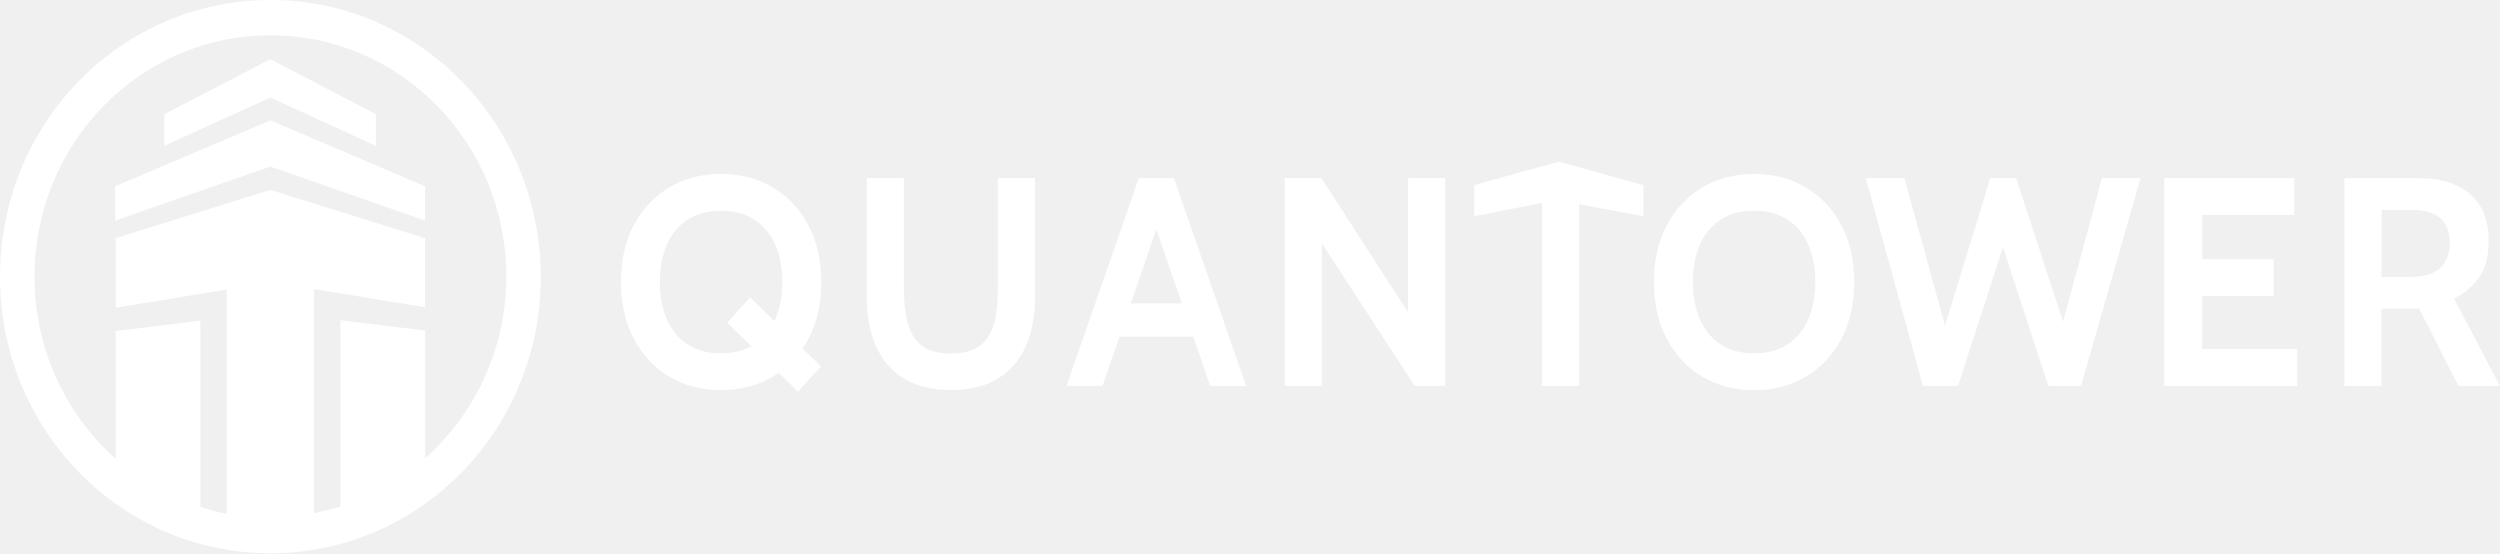
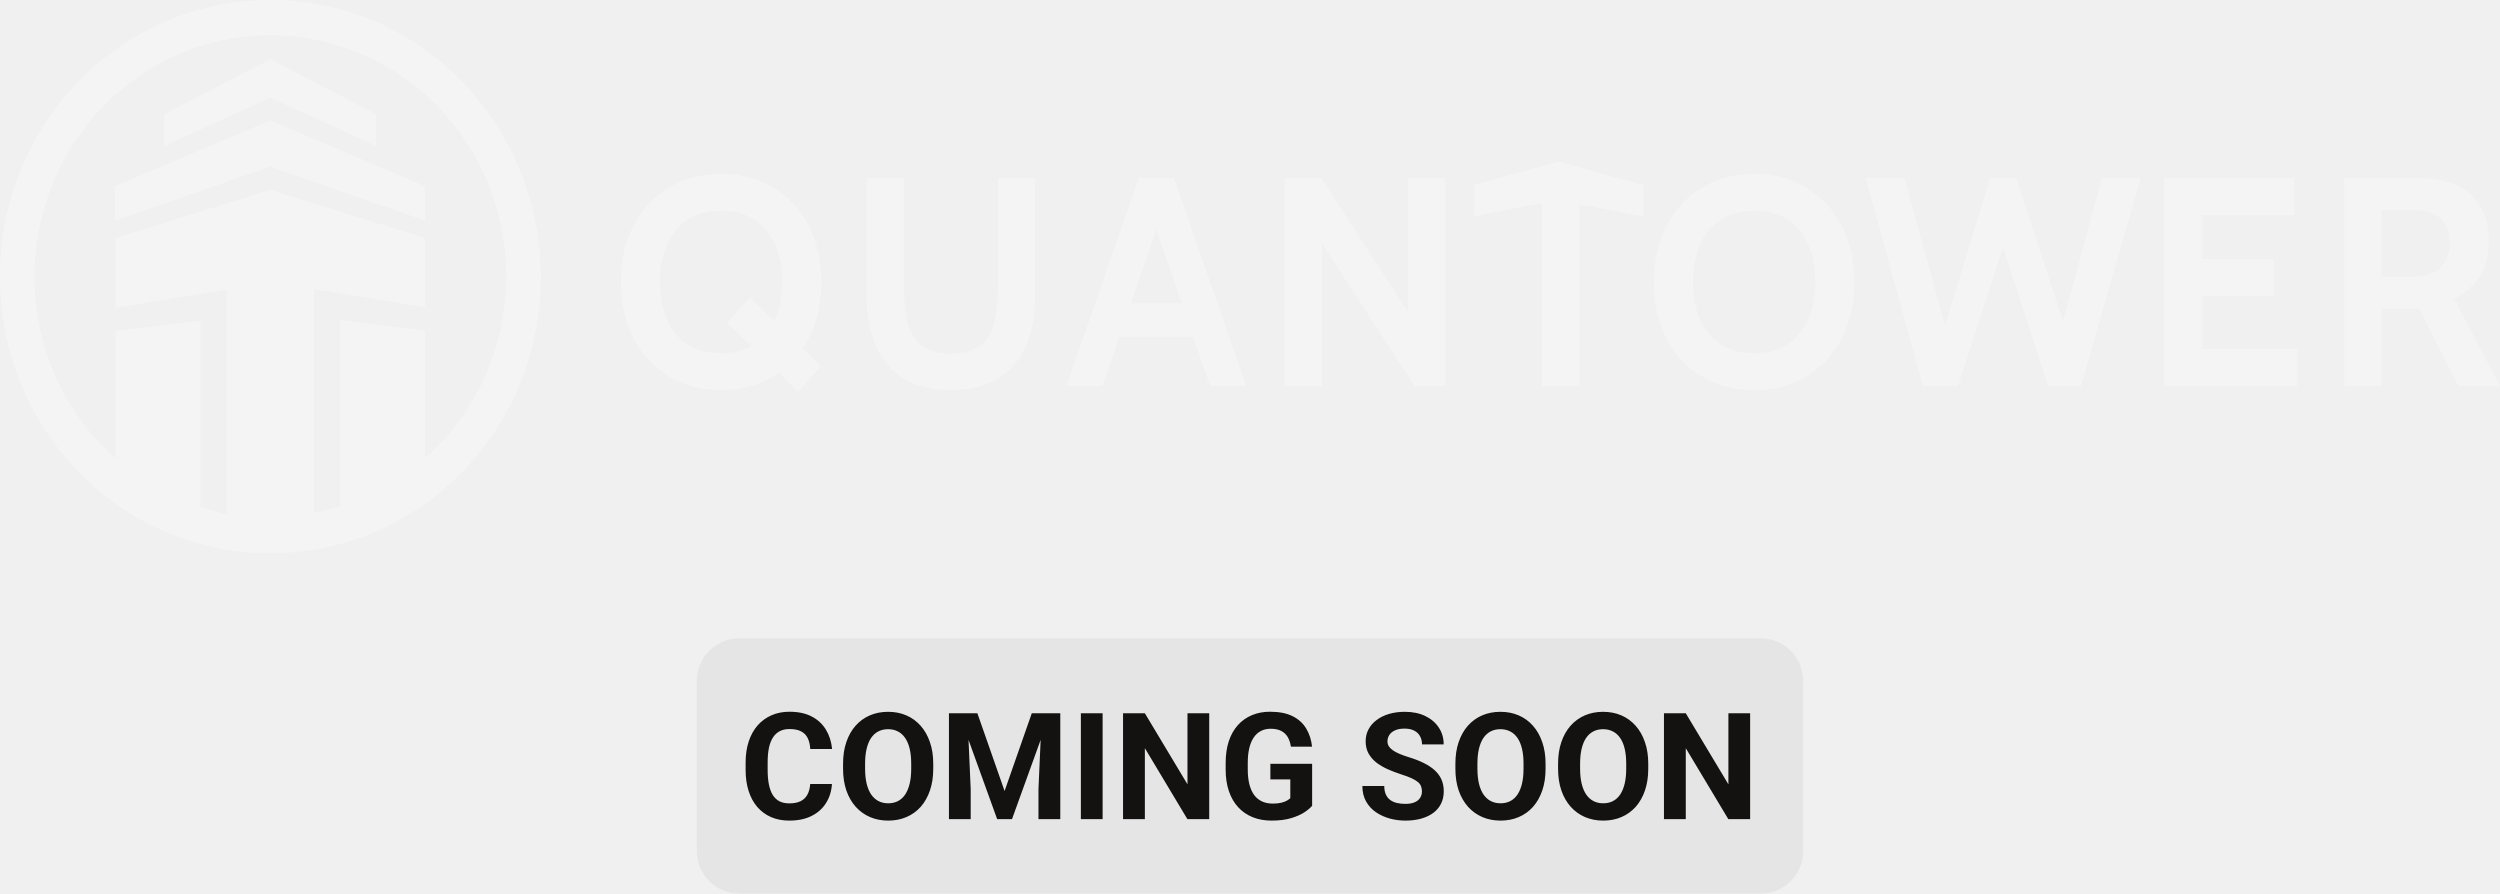
- <svg xmlns="http://www.w3.org/2000/svg" width="235" height="52" viewBox="0 0 235 52" fill="none">
-   <g clip-path="url(#clip0_4796_6756)">
+ <svg xmlns="http://www.w3.org/2000/svg" width="235" height="84" viewBox="0 0 235 84" fill="none">
+   <g opacity="0.3" clip-path="url(#clip0_11624_14251)">
    <path d="M25.418 0C11.349 0 0 11.61 0 26.002C0 40.395 11.349 52.005 25.418 52.005C39.487 52.005 50.836 40.395 50.836 26.002C50.788 11.61 39.439 0 25.418 0ZM39.96 43.075V31.074L31.996 30.096V47.608C31.183 47.853 30.375 48.048 29.515 48.244V27.171L39.956 28.878V22.388L25.413 17.85L10.871 22.388V28.927L21.316 27.22V48.293C20.456 48.146 19.648 47.902 18.835 47.657V30.145L10.871 31.118V43.119C6.196 38.972 3.241 32.825 3.241 25.998C3.241 13.463 13.161 3.316 25.418 3.316C37.675 3.316 47.59 13.463 47.59 25.998C47.59 32.825 44.636 38.923 39.96 43.07V43.075ZM10.823 17.513V20.731L25.413 15.659L39.956 20.731V17.513L25.413 11.316L10.823 17.513ZM230.688 28.071C231.663 27.577 232.447 26.907 233.045 26.066C233.642 25.225 233.934 24.09 233.934 22.657C233.934 21.317 233.661 20.212 233.117 19.337C232.572 18.461 231.807 17.811 230.822 17.386C229.837 16.955 228.68 16.745 227.361 16.745H220.376V36.277H223.866V29.02H227.413L231.094 36.277H234.995L230.683 28.071H230.688ZM229.436 25.132C228.871 25.733 227.872 26.037 226.433 26.037H223.871V19.728H226.572C227.934 19.728 228.895 20.002 229.45 20.555C230.004 21.107 230.282 21.875 230.282 22.853C230.282 23.772 230 24.53 229.436 25.132ZM77.196 26.511C77.196 24.467 76.789 22.677 75.981 21.156C75.173 19.635 74.06 18.452 72.64 17.61C71.22 16.769 69.604 16.349 67.783 16.349C65.961 16.349 64.346 16.769 62.926 17.61C61.506 18.452 60.392 19.635 59.584 21.156C58.776 22.677 58.37 24.462 58.37 26.511C58.37 28.56 58.776 30.34 59.584 31.861C60.392 33.382 61.506 34.566 62.926 35.407C64.346 36.248 65.961 36.673 67.783 36.673C69.604 36.673 71.22 36.248 72.64 35.407C72.831 35.294 73.017 35.172 73.199 35.045L75.016 36.81L77.172 34.438L75.441 32.756C75.632 32.472 75.819 32.174 75.986 31.861C76.794 30.34 77.2 28.56 77.2 26.511H77.196ZM72.898 29.964C72.864 30.042 72.826 30.105 72.788 30.179L70.508 27.963L68.352 30.335L70.618 32.541C69.824 32.976 68.887 33.211 67.778 33.211C66.506 33.211 65.44 32.922 64.585 32.345C63.729 31.768 63.088 30.971 62.663 29.964C62.237 28.956 62.022 27.807 62.022 26.511C62.022 25.215 62.237 24.066 62.663 23.053C63.088 22.046 63.729 21.254 64.585 20.677C65.44 20.1 66.502 19.811 67.778 19.811C69.054 19.811 70.116 20.1 70.971 20.677C71.827 21.254 72.468 22.046 72.893 23.053C73.319 24.061 73.534 25.215 73.534 26.511C73.534 27.807 73.319 28.951 72.893 29.964H72.898ZM169.741 17.615C168.322 16.774 166.706 16.354 164.884 16.354C163.063 16.354 161.447 16.774 160.027 17.615C158.608 18.456 157.494 19.64 156.686 21.161C155.878 22.682 155.472 24.467 155.472 26.516C155.472 28.565 155.878 30.345 156.686 31.866C157.494 33.387 158.608 34.571 160.027 35.412C161.447 36.253 163.063 36.678 164.884 36.678C166.706 36.678 168.322 36.253 169.741 35.412C171.161 34.571 172.275 33.387 173.083 31.866C173.891 30.345 174.297 28.565 174.297 26.516C174.297 24.467 173.891 22.682 173.083 21.161C172.275 19.64 171.161 18.456 169.741 17.615ZM169.999 29.964C169.574 30.971 168.929 31.768 168.078 32.345C167.222 32.922 166.161 33.211 164.884 33.211C163.608 33.211 162.547 32.922 161.691 32.345C160.835 31.768 160.195 30.971 159.769 29.964C159.344 28.956 159.129 27.807 159.129 26.511C159.129 25.215 159.344 24.066 159.769 23.053C160.195 22.046 160.835 21.254 161.691 20.677C162.547 20.1 163.608 19.811 164.884 19.811C166.161 19.811 167.222 20.1 168.078 20.677C168.933 21.254 169.574 22.046 169.999 23.053C170.425 24.061 170.64 25.215 170.64 26.511C170.64 27.807 170.425 28.951 169.999 29.964ZM35.333 13.708V10.735L25.413 5.565L15.446 10.735V13.708L25.413 9.17L35.333 13.708ZM138.577 17.4V20.325L144.95 19.078V36.272H148.439V19.195L154.477 20.325V17.4L146.527 15.195L138.577 17.4ZM93.808 26.98C93.808 27.91 93.751 28.756 93.631 29.524C93.511 30.291 93.301 30.952 92.986 31.504C92.67 32.057 92.221 32.487 91.638 32.785C91.054 33.084 90.304 33.23 89.386 33.23C88.468 33.23 87.718 33.084 87.134 32.785C86.551 32.487 86.106 32.062 85.791 31.504C85.475 30.952 85.26 30.291 85.141 29.524C85.021 28.756 84.964 27.91 84.964 26.98V16.74H81.474V27.9C81.474 29.665 81.761 31.206 82.335 32.517C82.908 33.827 83.778 34.844 84.95 35.573C86.116 36.297 87.598 36.664 89.386 36.664C91.174 36.664 92.66 36.302 93.827 35.573C94.993 34.849 95.863 33.827 96.437 32.517C97.011 31.206 97.298 29.665 97.298 27.9V16.74H93.808V26.98ZM132.358 29.352L124.202 16.74H120.765V36.272H124.255V22.878L132.984 36.272H135.848V16.74H132.358V29.352ZM193.931 30.247L189.514 16.74H187.085L182.83 30.609L179.011 16.74H175.382L180.756 36.272H184.054L188.28 23.239L192.535 36.272H195.618L201.211 16.74H197.583L193.926 30.247H193.931ZM207.01 27.822H213.722V24.359H207.01V20.202H215.658V16.74H203.439V36.272H215.931V32.81H207.01V27.817V27.822ZM107.045 16.745L100.252 36.277H103.637L105.228 31.646H112.165L113.757 36.277H117.141L110.348 16.745H107.05H107.045ZM106.299 28.521L108.694 21.542L111.089 28.521H106.299Z" fill="white" />
  </g>
+   <path d="M65.5 64C65.5 61.791 67.291 60 69.5 60H165.5C167.709 60 169.5 61.791 169.5 64V80C169.5 82.209 167.709 84 165.5 84H69.5C67.291 84 65.5 82.209 65.5 80V64Z" fill="#E5E5E5" />
+   <path d="M76.158 73.698H78.202C78.161 74.368 77.977 74.963 77.648 75.482C77.325 76.002 76.871 76.408 76.288 76.699C75.709 76.991 75.012 77.137 74.196 77.137C73.558 77.137 72.986 77.027 72.481 76.809C71.975 76.585 71.542 76.266 71.182 75.852C70.826 75.437 70.555 74.936 70.368 74.348C70.181 73.76 70.088 73.101 70.088 72.372V71.682C70.088 70.953 70.184 70.294 70.375 69.706C70.571 69.114 70.849 68.61 71.209 68.195C71.574 67.781 72.009 67.462 72.515 67.238C73.02 67.015 73.586 66.903 74.21 66.903C75.039 66.903 75.739 67.054 76.309 67.355C76.883 67.655 77.327 68.07 77.642 68.599C77.961 69.127 78.152 69.729 78.216 70.403H76.165C76.142 70.002 76.062 69.663 75.926 69.385C75.789 69.102 75.582 68.89 75.304 68.749C75.03 68.603 74.666 68.53 74.21 68.53C73.868 68.53 73.57 68.594 73.314 68.722C73.059 68.849 72.845 69.043 72.672 69.303C72.499 69.562 72.369 69.891 72.282 70.287C72.2 70.679 72.159 71.139 72.159 71.668V72.372C72.159 72.887 72.198 73.341 72.275 73.732C72.353 74.12 72.471 74.448 72.631 74.717C72.795 74.981 73.005 75.182 73.26 75.318C73.519 75.451 73.832 75.517 74.196 75.517C74.625 75.517 74.978 75.448 75.256 75.311C75.534 75.175 75.746 74.972 75.892 74.703C76.042 74.434 76.131 74.099 76.158 73.698ZM87.725 71.791V72.263C87.725 73.019 87.622 73.698 87.417 74.3C87.212 74.901 86.922 75.414 86.549 75.838C86.175 76.257 85.728 76.579 85.209 76.802C84.694 77.025 84.122 77.137 83.493 77.137C82.869 77.137 82.297 77.025 81.777 76.802C81.262 76.579 80.816 76.257 80.438 75.838C80.059 75.414 79.765 74.901 79.556 74.3C79.351 73.698 79.248 73.019 79.248 72.263V71.791C79.248 71.03 79.351 70.351 79.556 69.754C79.761 69.152 80.05 68.64 80.424 68.216C80.802 67.792 81.249 67.468 81.764 67.245C82.283 67.022 82.855 66.91 83.48 66.91C84.108 66.91 84.68 67.022 85.195 67.245C85.715 67.468 86.162 67.792 86.535 68.216C86.913 68.64 87.205 69.152 87.41 69.754C87.62 70.351 87.725 71.03 87.725 71.791ZM85.653 72.263V71.777C85.653 71.249 85.606 70.784 85.51 70.383C85.414 69.982 85.273 69.644 85.086 69.371C84.899 69.098 84.671 68.893 84.402 68.756C84.133 68.615 83.826 68.544 83.48 68.544C83.133 68.544 82.826 68.615 82.557 68.756C82.292 68.893 82.067 69.098 81.88 69.371C81.698 69.644 81.559 69.982 81.463 70.383C81.367 70.784 81.319 71.249 81.319 71.777V72.263C81.319 72.787 81.367 73.252 81.463 73.657C81.559 74.058 81.7 74.398 81.887 74.676C82.074 74.949 82.301 75.157 82.57 75.298C82.839 75.439 83.147 75.51 83.493 75.51C83.84 75.51 84.147 75.439 84.416 75.298C84.685 75.157 84.91 74.949 85.093 74.676C85.275 74.398 85.414 74.058 85.51 73.657C85.606 73.252 85.653 72.787 85.653 72.263ZM90.138 67.047H91.874L94.431 74.355L96.987 67.047H98.724L95.128 77H93.733L90.138 67.047ZM89.201 67.047H90.931L91.245 74.17V77H89.201V67.047ZM97.931 67.047H99.667V77H97.616V74.17L97.931 67.047ZM103.646 67.047V77H101.602V67.047H103.646ZM113.667 67.047V77H111.616L107.617 70.328V77H105.566V67.047H107.617L111.623 73.726V67.047H113.667ZM123.34 71.798V75.742C123.185 75.929 122.946 76.132 122.622 76.351C122.299 76.565 121.882 76.749 121.371 76.904C120.861 77.059 120.243 77.137 119.519 77.137C118.876 77.137 118.29 77.032 117.762 76.822C117.233 76.608 116.777 76.296 116.395 75.886C116.016 75.476 115.725 74.974 115.52 74.382C115.314 73.785 115.212 73.103 115.212 72.338V71.716C115.212 70.95 115.31 70.269 115.506 69.672C115.706 69.075 115.991 68.571 116.36 68.161C116.729 67.751 117.169 67.439 117.68 67.225C118.19 67.01 118.757 66.903 119.382 66.903C120.248 66.903 120.959 67.045 121.515 67.327C122.071 67.605 122.494 67.993 122.786 68.489C123.082 68.981 123.265 69.546 123.333 70.185H121.344C121.294 69.847 121.198 69.553 121.057 69.303C120.915 69.052 120.713 68.856 120.448 68.715C120.188 68.574 119.851 68.503 119.437 68.503C119.095 68.503 118.789 68.574 118.521 68.715C118.256 68.852 118.033 69.054 117.851 69.323C117.668 69.592 117.529 69.925 117.434 70.321C117.338 70.718 117.29 71.178 117.29 71.702V72.338C117.29 72.857 117.34 73.318 117.44 73.719C117.541 74.115 117.689 74.45 117.885 74.724C118.085 74.993 118.331 75.195 118.623 75.332C118.915 75.469 119.254 75.537 119.642 75.537C119.965 75.537 120.234 75.51 120.448 75.455C120.667 75.4 120.842 75.334 120.975 75.257C121.111 75.175 121.216 75.097 121.289 75.024V73.261H119.416V71.798H123.34ZM133.662 74.395C133.662 74.218 133.635 74.058 133.58 73.917C133.53 73.771 133.434 73.639 133.293 73.52C133.152 73.397 132.953 73.277 132.698 73.158C132.443 73.04 132.113 72.917 131.707 72.789C131.256 72.643 130.827 72.479 130.422 72.297C130.021 72.115 129.665 71.903 129.355 71.661C129.05 71.415 128.809 71.13 128.631 70.807C128.458 70.483 128.371 70.107 128.371 69.679C128.371 69.264 128.462 68.888 128.645 68.551C128.827 68.209 129.082 67.917 129.41 67.676C129.738 67.43 130.126 67.241 130.572 67.108C131.023 66.976 131.518 66.91 132.056 66.91C132.789 66.91 133.43 67.042 133.977 67.307C134.523 67.571 134.947 67.933 135.248 68.394C135.553 68.854 135.706 69.38 135.706 69.973H133.669C133.669 69.681 133.607 69.426 133.484 69.207C133.366 68.984 133.184 68.808 132.938 68.681C132.696 68.553 132.391 68.489 132.021 68.489C131.666 68.489 131.37 68.544 131.133 68.653C130.896 68.758 130.718 68.902 130.6 69.084C130.481 69.262 130.422 69.462 130.422 69.686C130.422 69.854 130.463 70.007 130.545 70.144C130.632 70.28 130.759 70.408 130.928 70.526C131.096 70.645 131.304 70.757 131.55 70.861C131.796 70.966 132.081 71.069 132.404 71.169C132.947 71.333 133.423 71.518 133.833 71.723C134.248 71.928 134.594 72.158 134.872 72.413C135.15 72.668 135.36 72.958 135.501 73.281C135.642 73.605 135.713 73.972 135.713 74.382C135.713 74.815 135.629 75.202 135.46 75.544C135.291 75.886 135.048 76.175 134.729 76.412C134.41 76.649 134.029 76.829 133.587 76.952C133.145 77.075 132.65 77.137 132.104 77.137C131.611 77.137 131.126 77.073 130.647 76.945C130.169 76.813 129.734 76.615 129.342 76.351C128.954 76.086 128.645 75.749 128.412 75.339C128.18 74.929 128.063 74.443 128.063 73.883H130.121C130.121 74.193 130.169 74.455 130.265 74.669C130.36 74.883 130.495 75.056 130.668 75.189C130.846 75.321 131.055 75.416 131.297 75.476C131.543 75.535 131.812 75.564 132.104 75.564C132.459 75.564 132.751 75.514 132.979 75.414C133.211 75.314 133.382 75.175 133.491 74.997C133.605 74.819 133.662 74.619 133.662 74.395ZM145.283 71.791V72.263C145.283 73.019 145.181 73.698 144.976 74.3C144.771 74.901 144.481 75.414 144.107 75.838C143.734 76.257 143.287 76.579 142.768 76.802C142.253 77.025 141.681 77.137 141.052 77.137C140.427 77.137 139.855 77.025 139.336 76.802C138.821 76.579 138.374 76.257 137.996 75.838C137.618 75.414 137.324 74.901 137.114 74.3C136.909 73.698 136.807 73.019 136.807 72.263V71.791C136.807 71.03 136.909 70.351 137.114 69.754C137.319 69.152 137.609 68.64 137.982 68.216C138.361 67.792 138.807 67.468 139.322 67.245C139.842 67.022 140.414 66.91 141.038 66.91C141.667 66.91 142.239 67.022 142.754 67.245C143.273 67.468 143.72 67.792 144.094 68.216C144.472 68.64 144.764 69.152 144.969 69.754C145.178 70.351 145.283 71.03 145.283 71.791ZM143.212 72.263V71.777C143.212 71.249 143.164 70.784 143.068 70.383C142.973 69.982 142.831 69.644 142.645 69.371C142.458 69.098 142.23 68.893 141.961 68.756C141.692 68.615 141.384 68.544 141.038 68.544C140.692 68.544 140.384 68.615 140.115 68.756C139.851 68.893 139.625 69.098 139.438 69.371C139.256 69.644 139.117 69.982 139.021 70.383C138.926 70.784 138.878 71.249 138.878 71.777V72.263C138.878 72.787 138.926 73.252 139.021 73.657C139.117 74.058 139.258 74.398 139.445 74.676C139.632 74.949 139.86 75.157 140.129 75.298C140.398 75.439 140.705 75.51 141.052 75.51C141.398 75.51 141.706 75.439 141.975 75.298C142.243 75.157 142.469 74.949 142.651 74.676C142.834 74.398 142.973 74.058 143.068 73.657C143.164 73.252 143.212 72.787 143.212 72.263ZM154.936 71.791V72.263C154.936 73.019 154.833 73.698 154.628 74.3C154.423 74.901 154.133 75.414 153.76 75.838C153.386 76.257 152.939 76.579 152.42 76.802C151.905 77.025 151.333 77.137 150.704 77.137C150.08 77.137 149.508 77.025 148.988 76.802C148.473 76.579 148.027 76.257 147.648 75.838C147.27 75.414 146.976 74.901 146.767 74.3C146.562 73.698 146.459 73.019 146.459 72.263V71.791C146.459 71.03 146.562 70.351 146.767 69.754C146.972 69.152 147.261 68.64 147.635 68.216C148.013 67.792 148.46 67.468 148.975 67.245C149.494 67.022 150.066 66.91 150.69 66.91C151.319 66.91 151.891 67.022 152.406 67.245C152.926 67.468 153.372 67.792 153.746 68.216C154.124 68.64 154.416 69.152 154.621 69.754C154.831 70.351 154.936 71.03 154.936 71.791ZM152.864 72.263V71.777C152.864 71.249 152.816 70.784 152.721 70.383C152.625 69.982 152.484 69.644 152.297 69.371C152.11 69.098 151.882 68.893 151.613 68.756C151.344 68.615 151.037 68.544 150.69 68.544C150.344 68.544 150.036 68.615 149.768 68.756C149.503 68.893 149.278 69.098 149.091 69.371C148.909 69.644 148.77 69.982 148.674 70.383C148.578 70.784 148.53 71.249 148.53 71.777V72.263C148.53 72.787 148.578 73.252 148.674 73.657C148.77 74.058 148.911 74.398 149.098 74.676C149.285 74.949 149.512 75.157 149.781 75.298C150.05 75.439 150.358 75.51 150.704 75.51C151.05 75.51 151.358 75.439 151.627 75.298C151.896 75.157 152.121 74.949 152.304 74.676C152.486 74.398 152.625 74.058 152.721 73.657C152.816 73.252 152.864 72.787 152.864 72.263ZM164.513 67.047V77H162.462L158.463 70.328V77H156.412V67.047H158.463L162.469 73.726V67.047H164.513Z" fill="#131210" />
  <defs>
-     <clipPath id="clip0_4796_6756">
+     <clipPath id="clip0_11624_14251">
      <rect width="235" height="52" fill="white" />
    </clipPath>
  </defs>
</svg>
